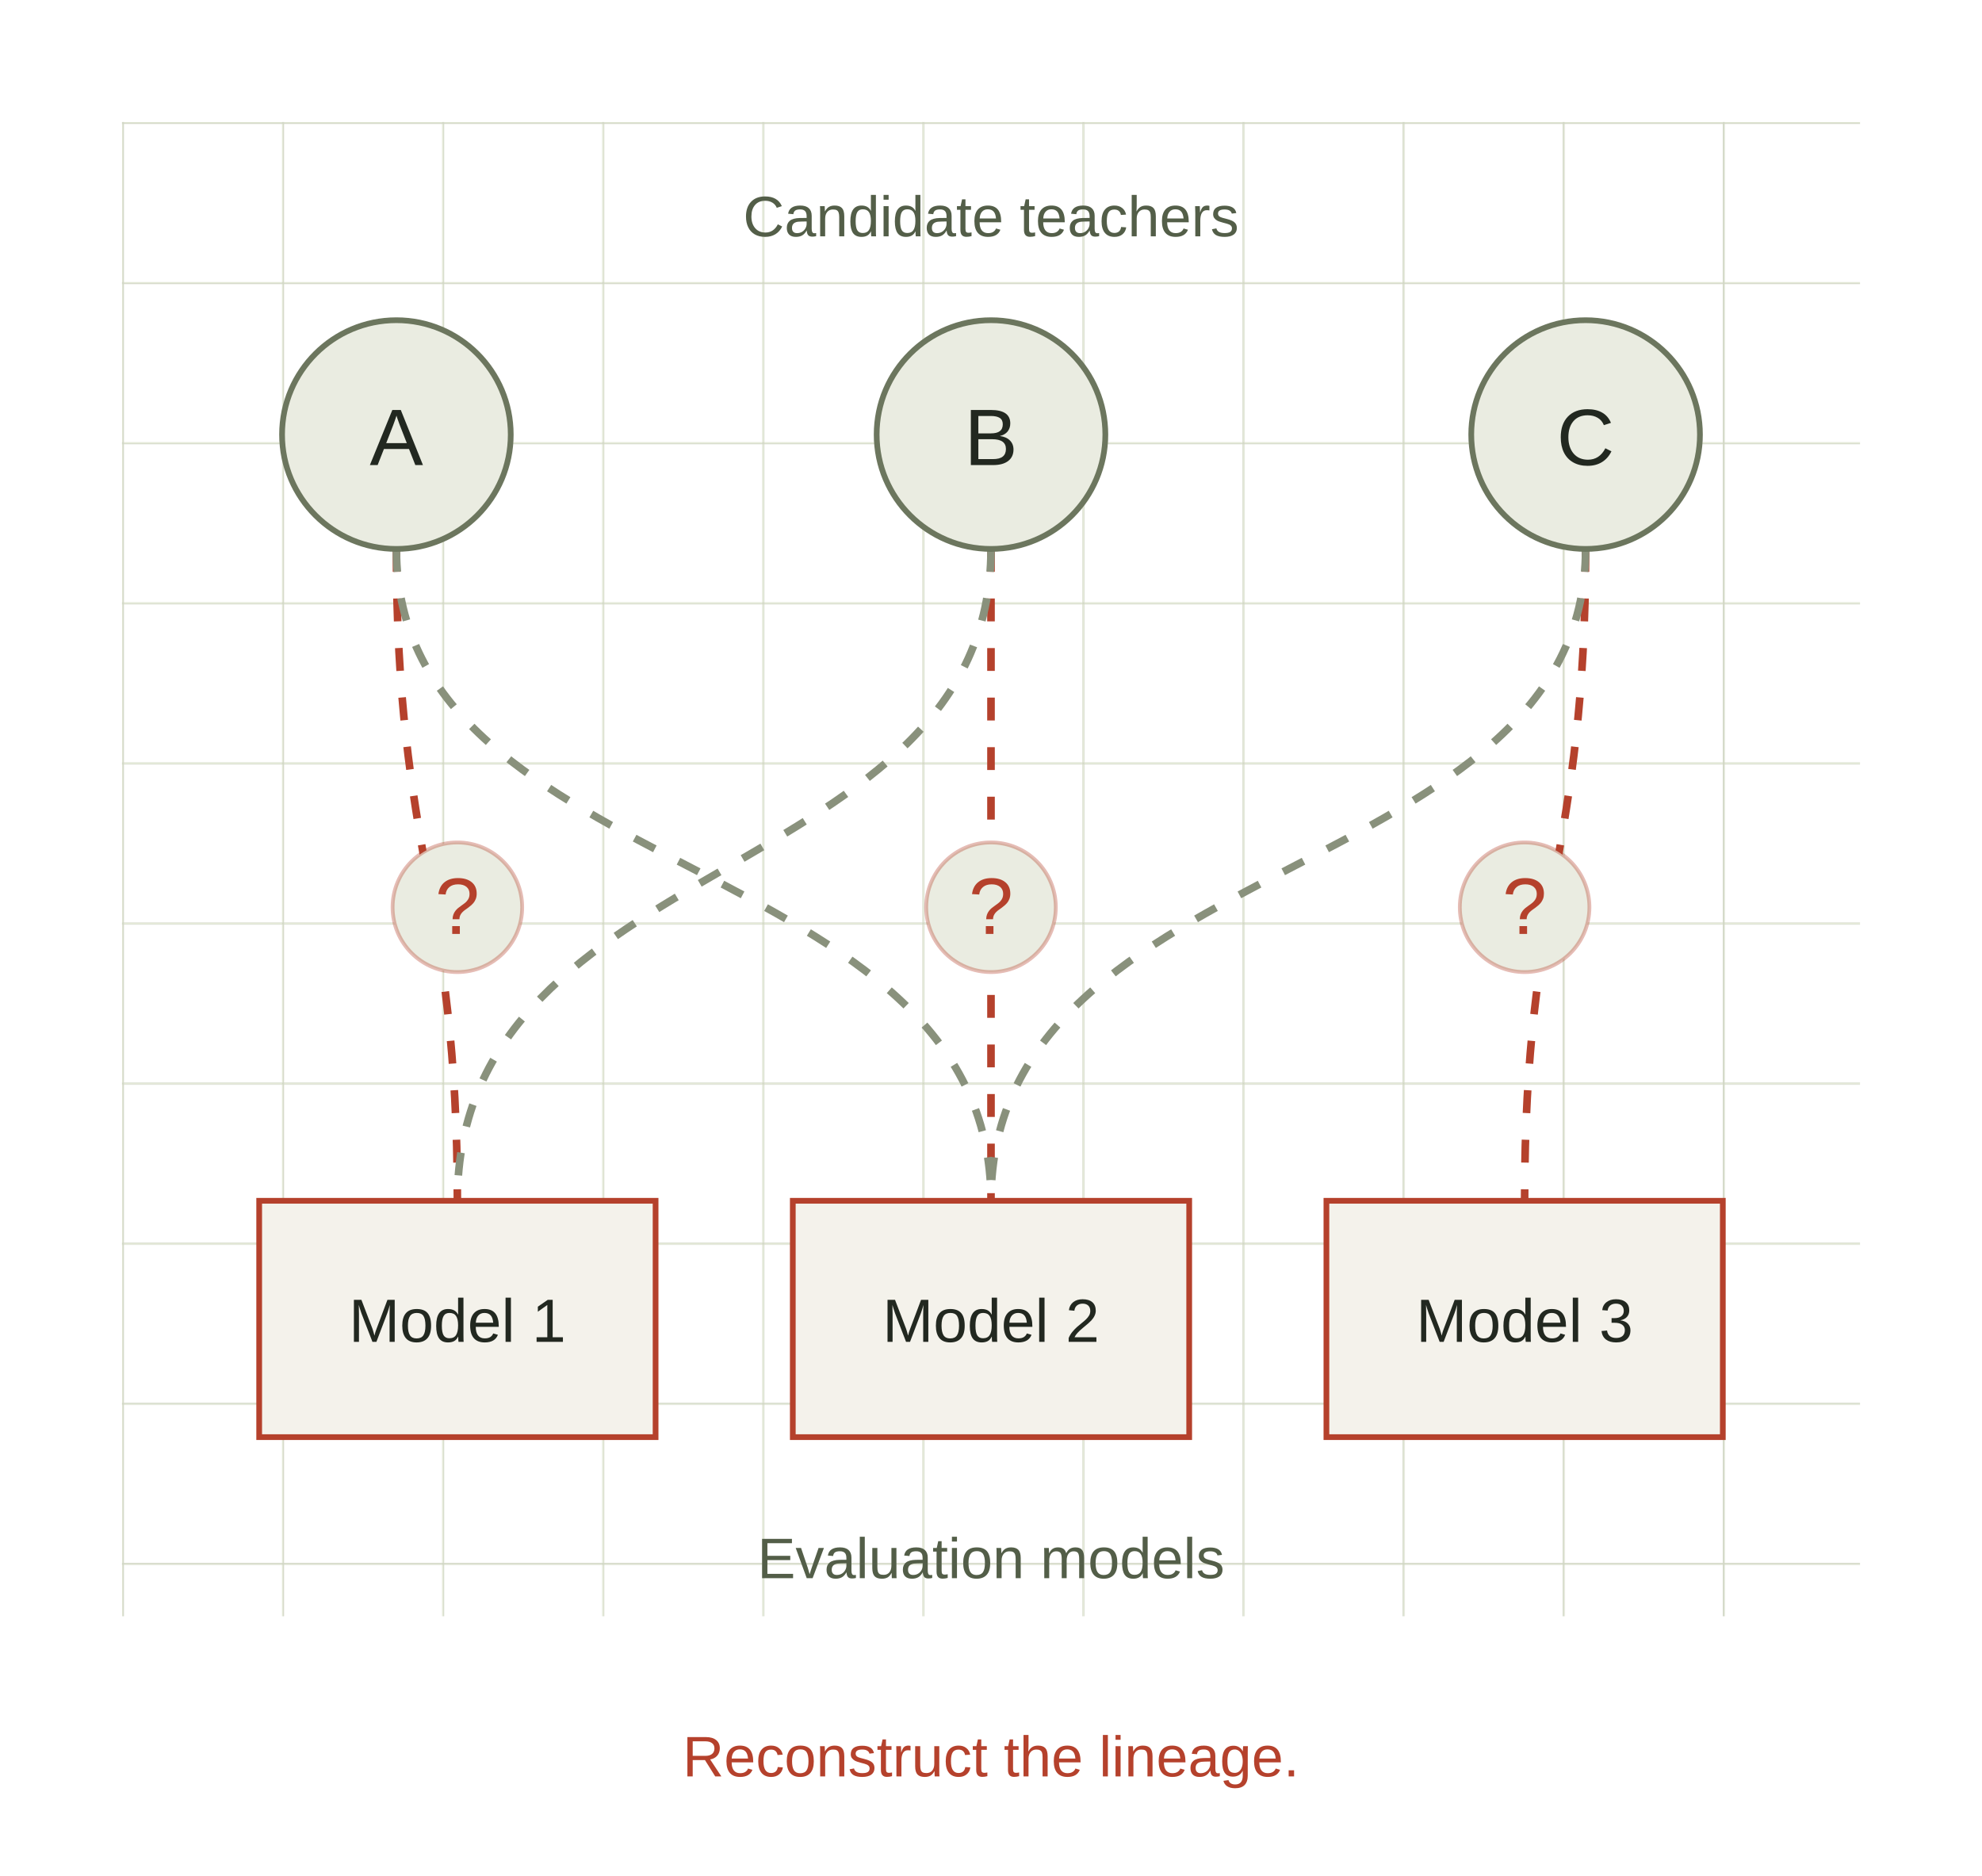
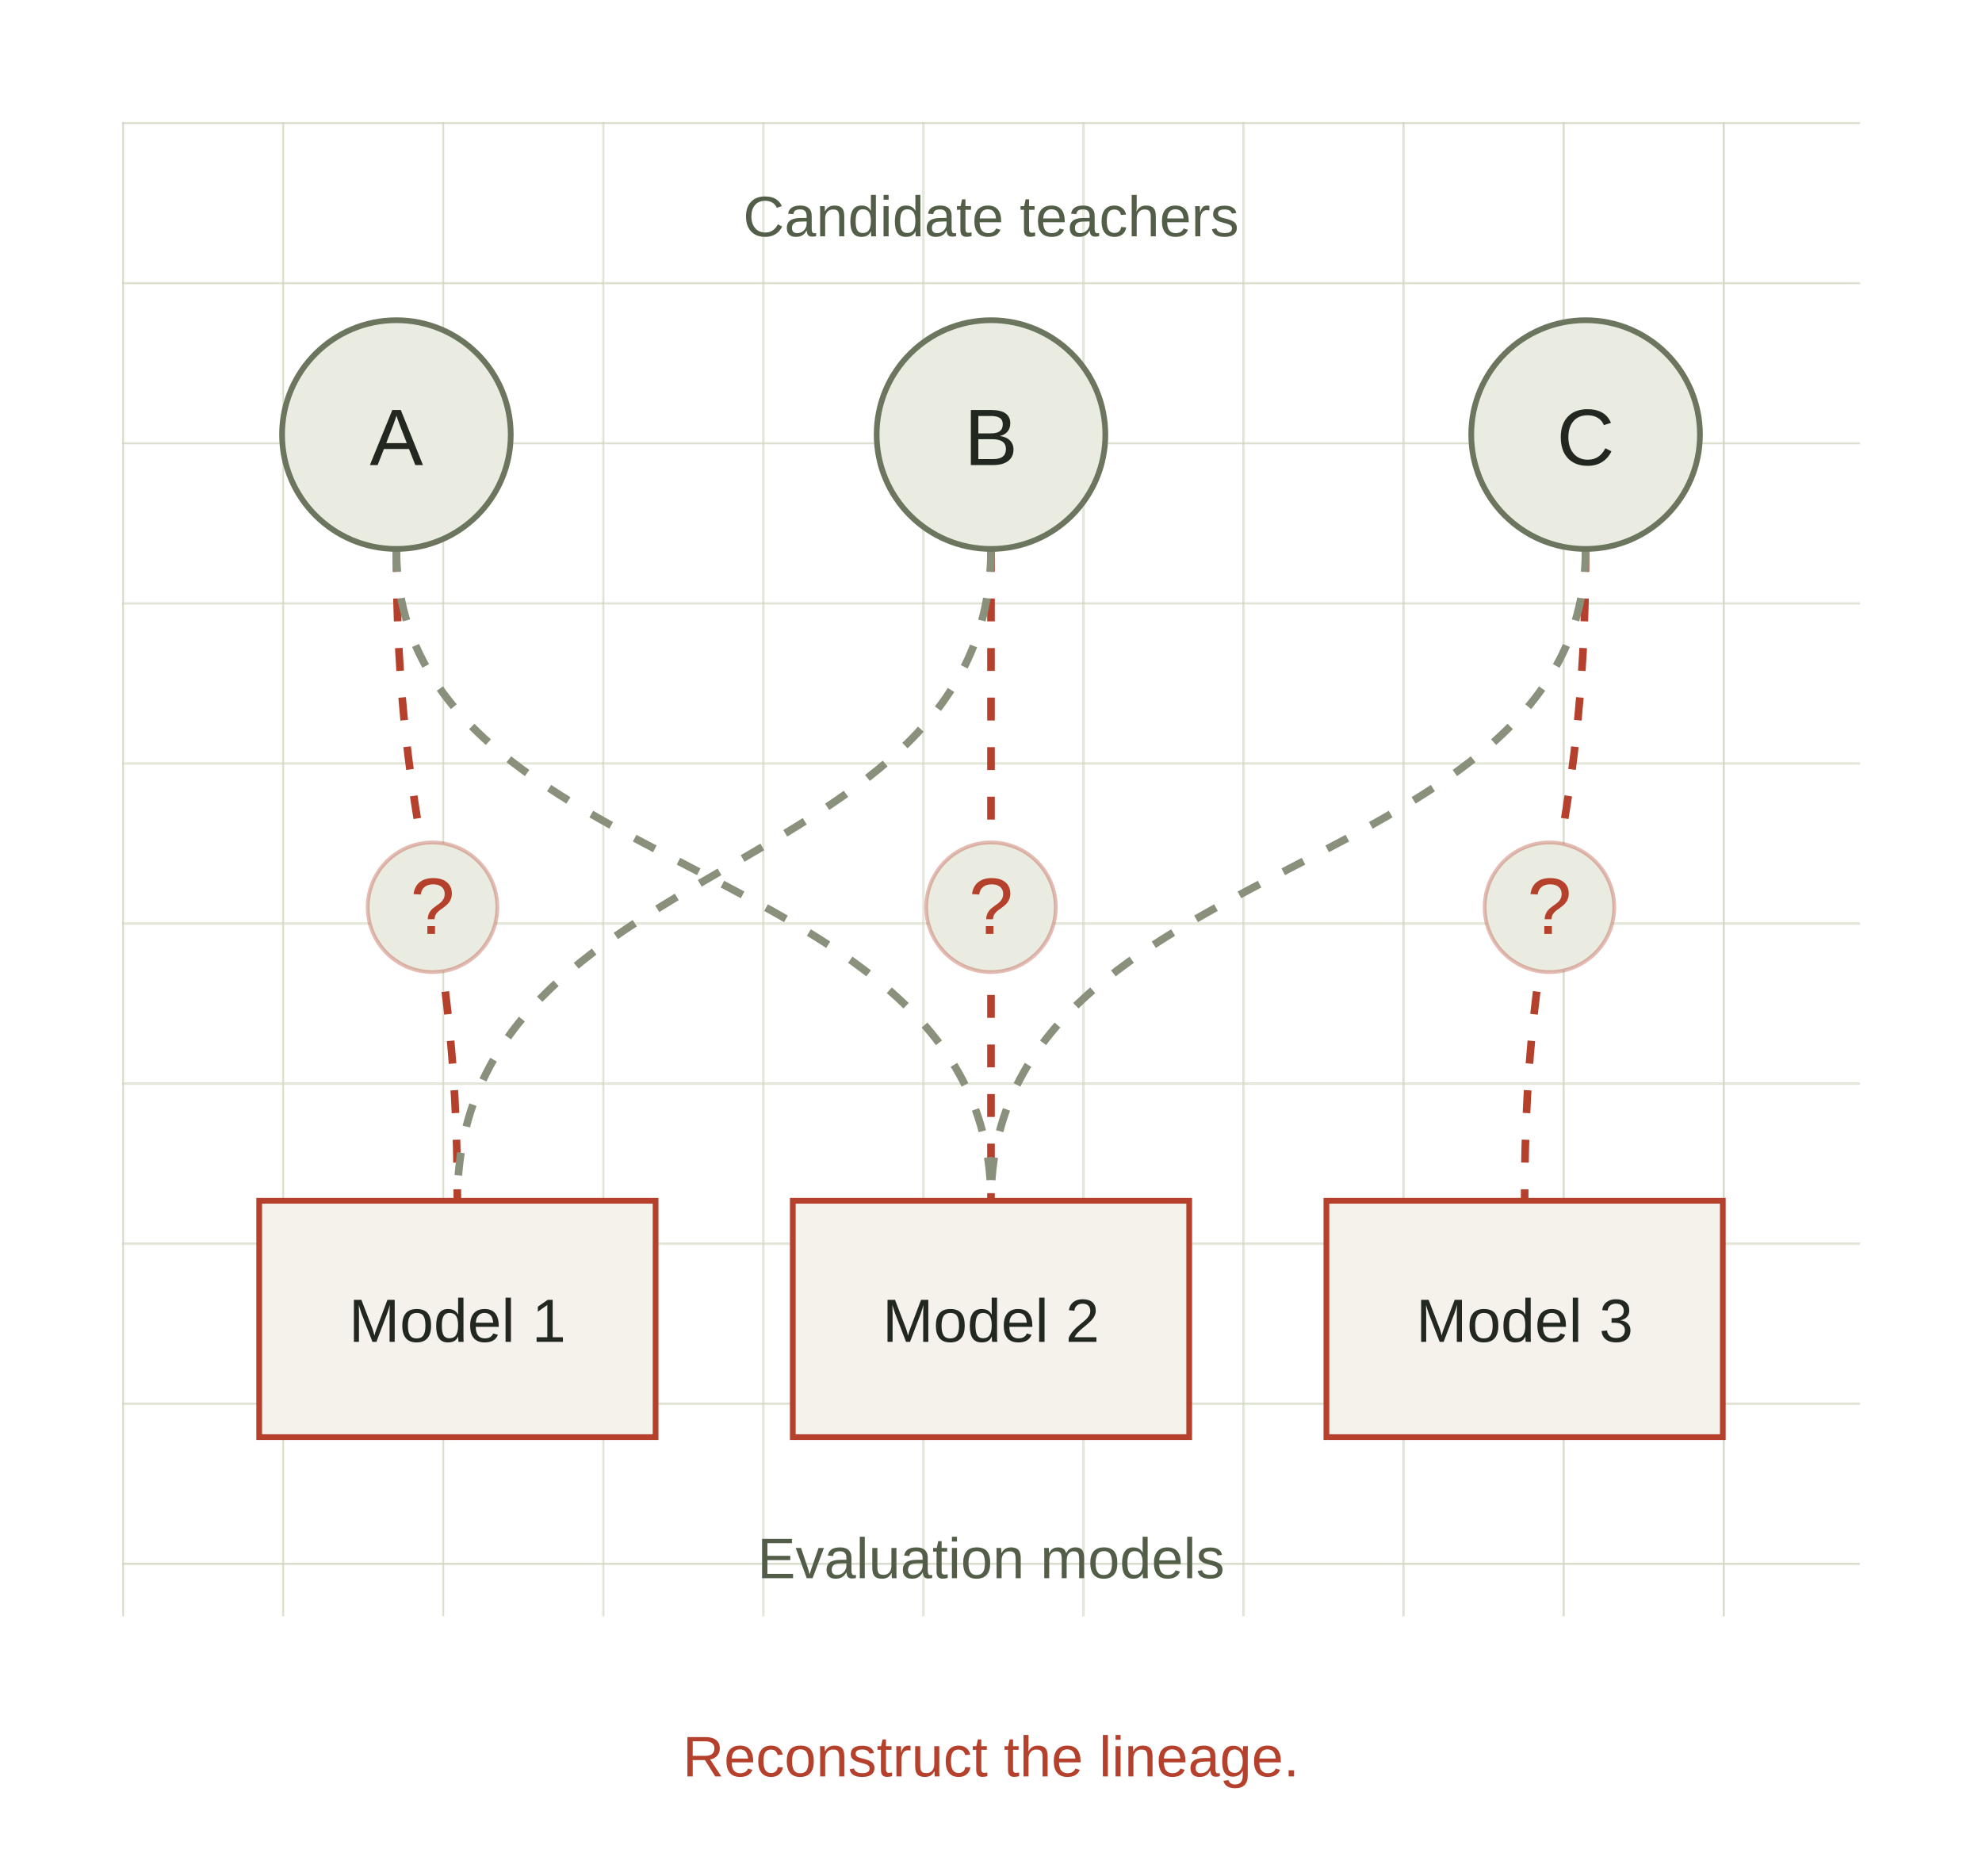
<svg xmlns="http://www.w3.org/2000/svg" width="520" height="492" viewBox="0 0 520 492">
  <defs>
    <pattern id="grid" width="42" height="42" patternUnits="userSpaceOnUse" x="32" y="32">
      <path d="M42 0H0V42" fill="none" stroke="#d2d7c6" stroke-width="1" />
    </pattern>
  </defs>
  <rect x="32" y="32" width="456" height="392" fill="url(#grid)" />
  <g fill="none" stroke-width="2" stroke-dasharray="6 7">
    <path d="M104 144C104 224 120 235 120 315M260 144V315M416 144C416 224 400 235 400 315" stroke="#b5412c" />
    <path d="M104 144C104 232 260 223 260 315M260 144C260 232 120 223 120 315M416 144C416 232 260 223 260 315" stroke="#89917c" />
  </g>
  <g fill="#eaece1" stroke="#6c765e" stroke-width="1.5">
    <circle cx="104" cy="114" r="30" />
    <circle cx="260" cy="114" r="30" />
    <circle cx="416" cy="114" r="30" />
  </g>
  <g fill="#f4f2eb" stroke="#b5412c" stroke-width="1.5">
    <rect x="68" y="315" width="104" height="62" />
    <rect x="208" y="315" width="104" height="62" />
    <rect x="348" y="315" width="104" height="62" />
  </g>
  <g fill="#eaece1" stroke="#b5412c" stroke-opacity=".35">
-     <circle cx="120" cy="238" r="17" />
+     <circle cx="113.48" cy="238" r="17" />
    <circle cx="260" cy="238" r="17" />
-     <circle cx="400" cy="238" r="17" />
+     <circle cx="406.52" cy="238" r="17" />
  </g>
  <g font-family="'Helvetica Neue', Arial, sans-serif" text-anchor="middle">
    <g font-size="15" fill="#535e48">
      <text x="260" y="62">Candidate teachers</text>
      <text x="260" y="414">Evaluation models</text>
    </g>
    <g font-size="21" fill="#222820">
      <text x="104" y="122">A</text>
      <text x="260" y="122">B</text>
      <text x="416" y="122">C</text>
    </g>
    <g font-size="16" fill="#222820">
      <text x="120" y="352">Model 1</text>
      <text x="260" y="352">Model 2</text>
      <text x="400" y="352">Model 3</text>
    </g>
    <g font-size="21" fill="#b5412c">
-       <text x="120" y="245">?</text>
+       <text x="113.48" y="245">?</text>
      <text x="260" y="245">?</text>
-       <text x="400" y="245">?</text>
+       <text x="406.52" y="245">?</text>
    </g>
    <text x="260" y="466" font-size="15" fill="#b5412c">
      Reconstruct the lineage.
    </text>
  </g>
</svg>
